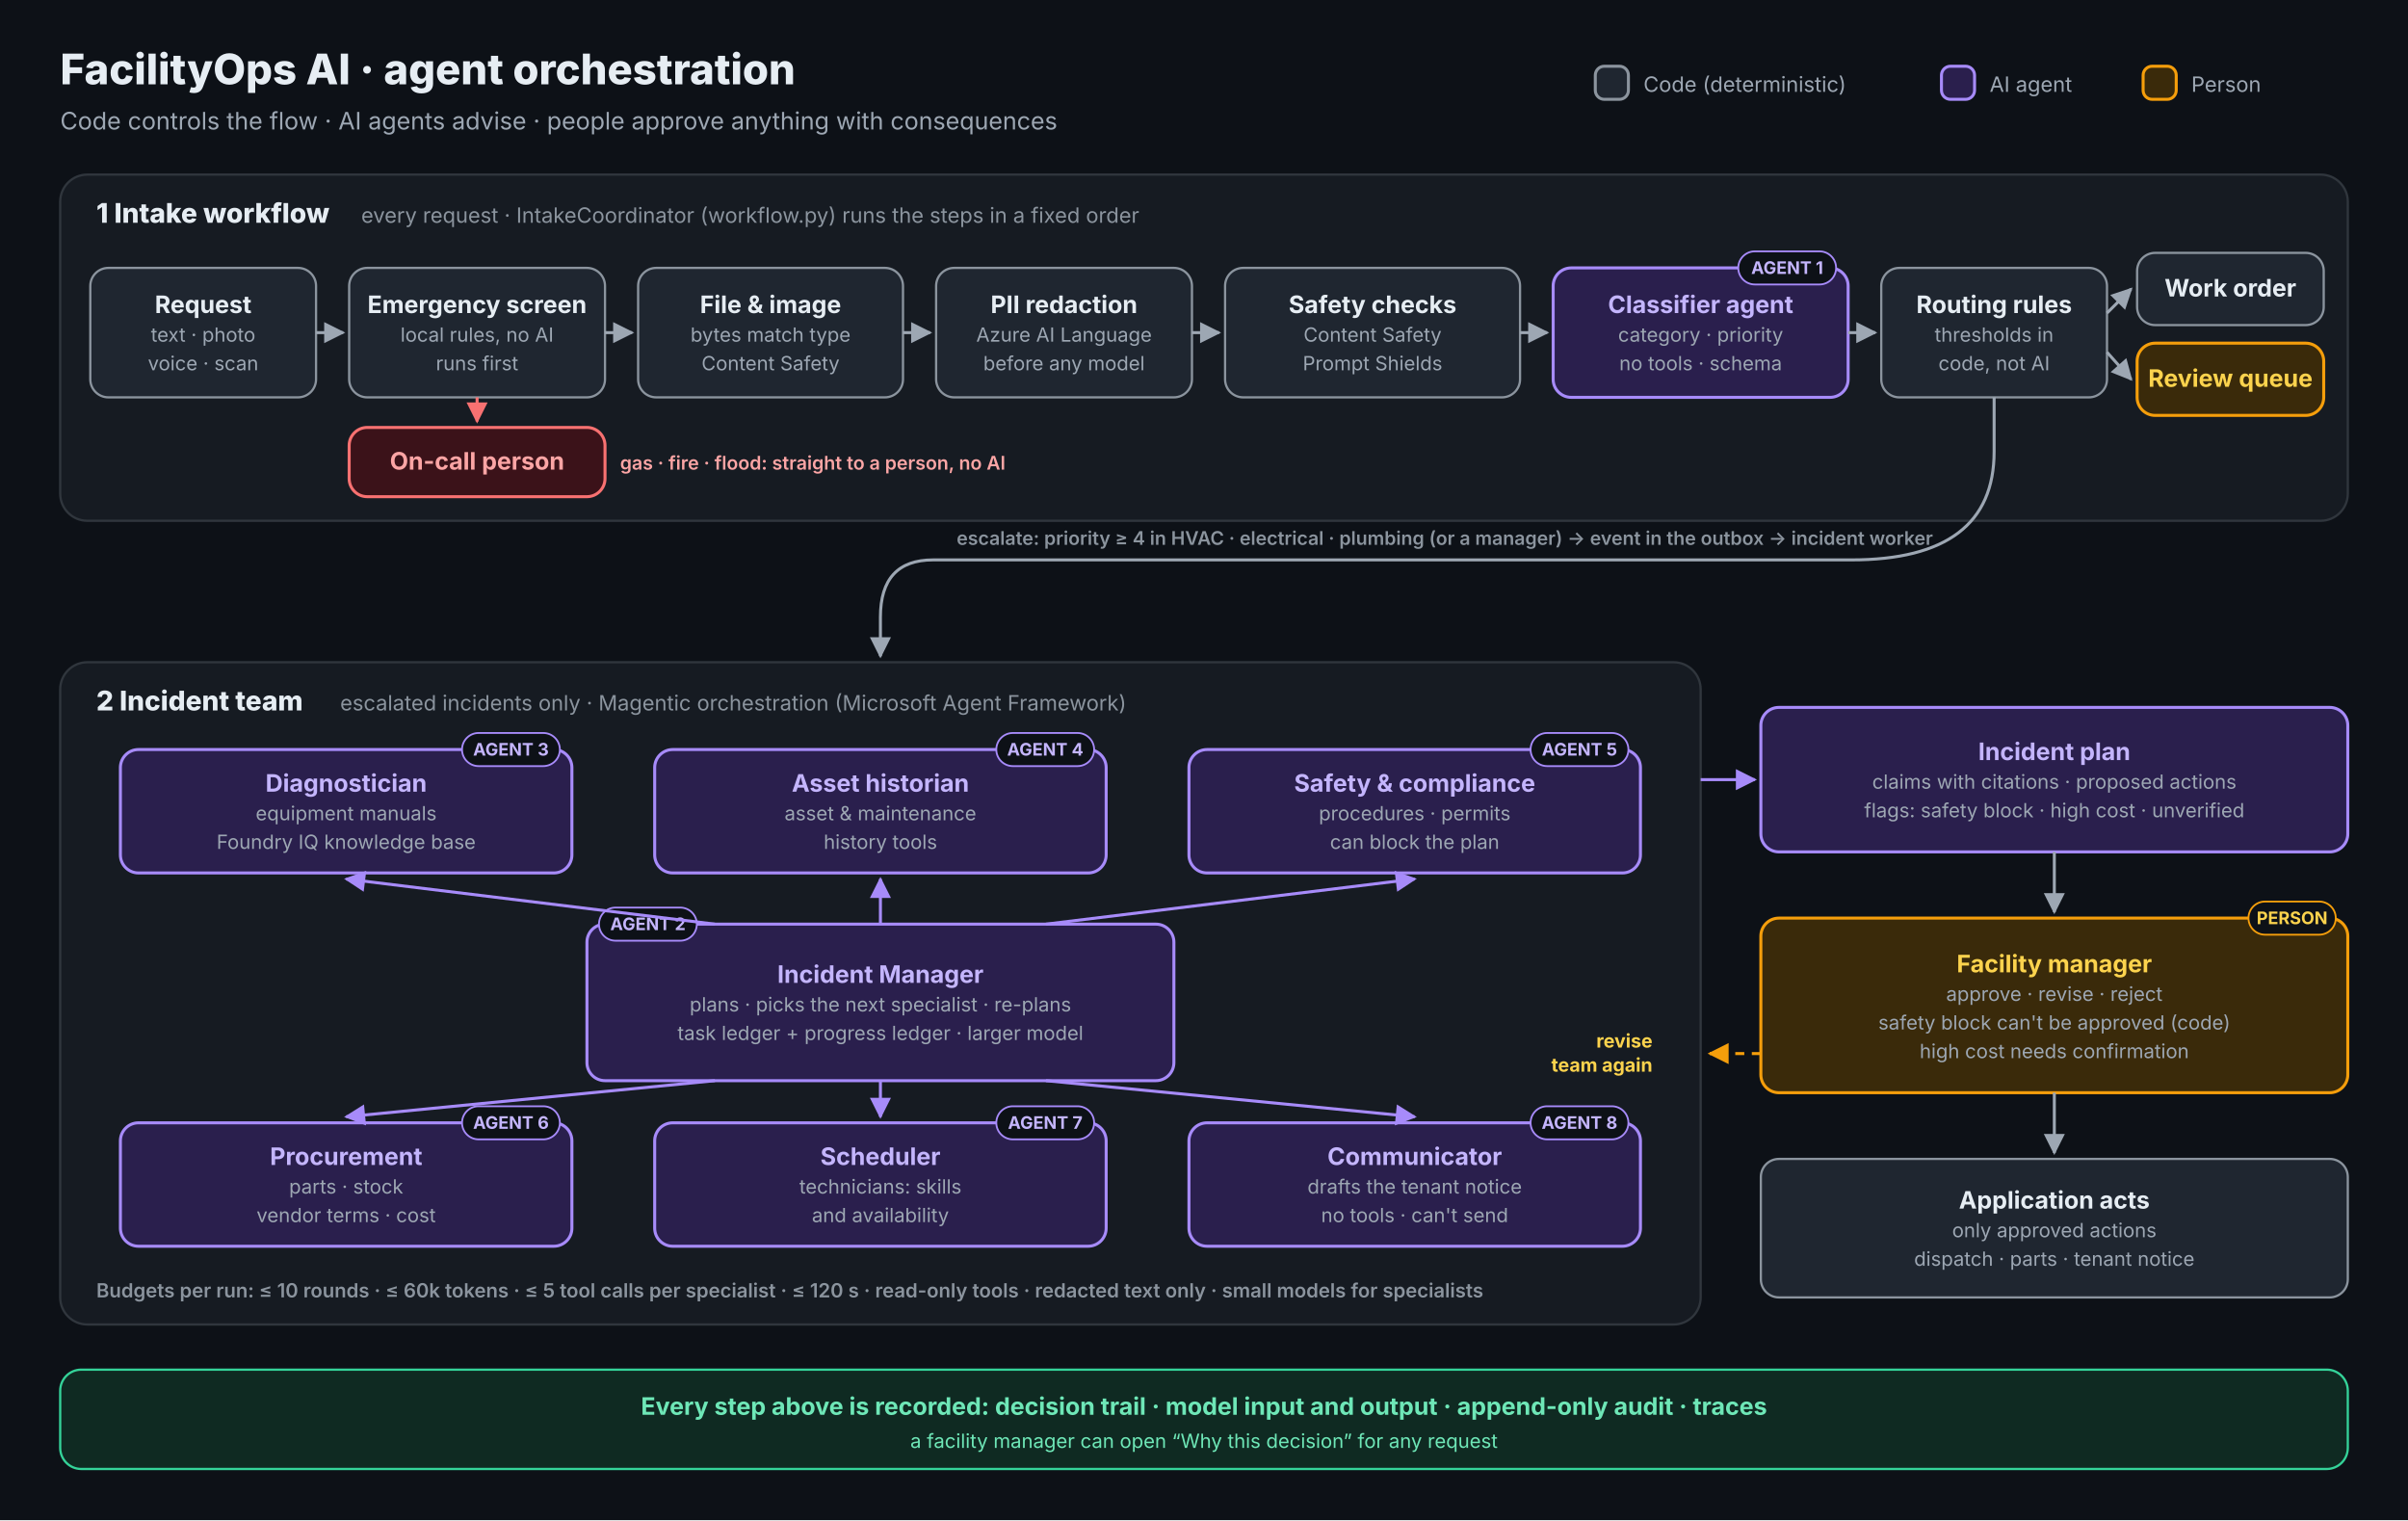
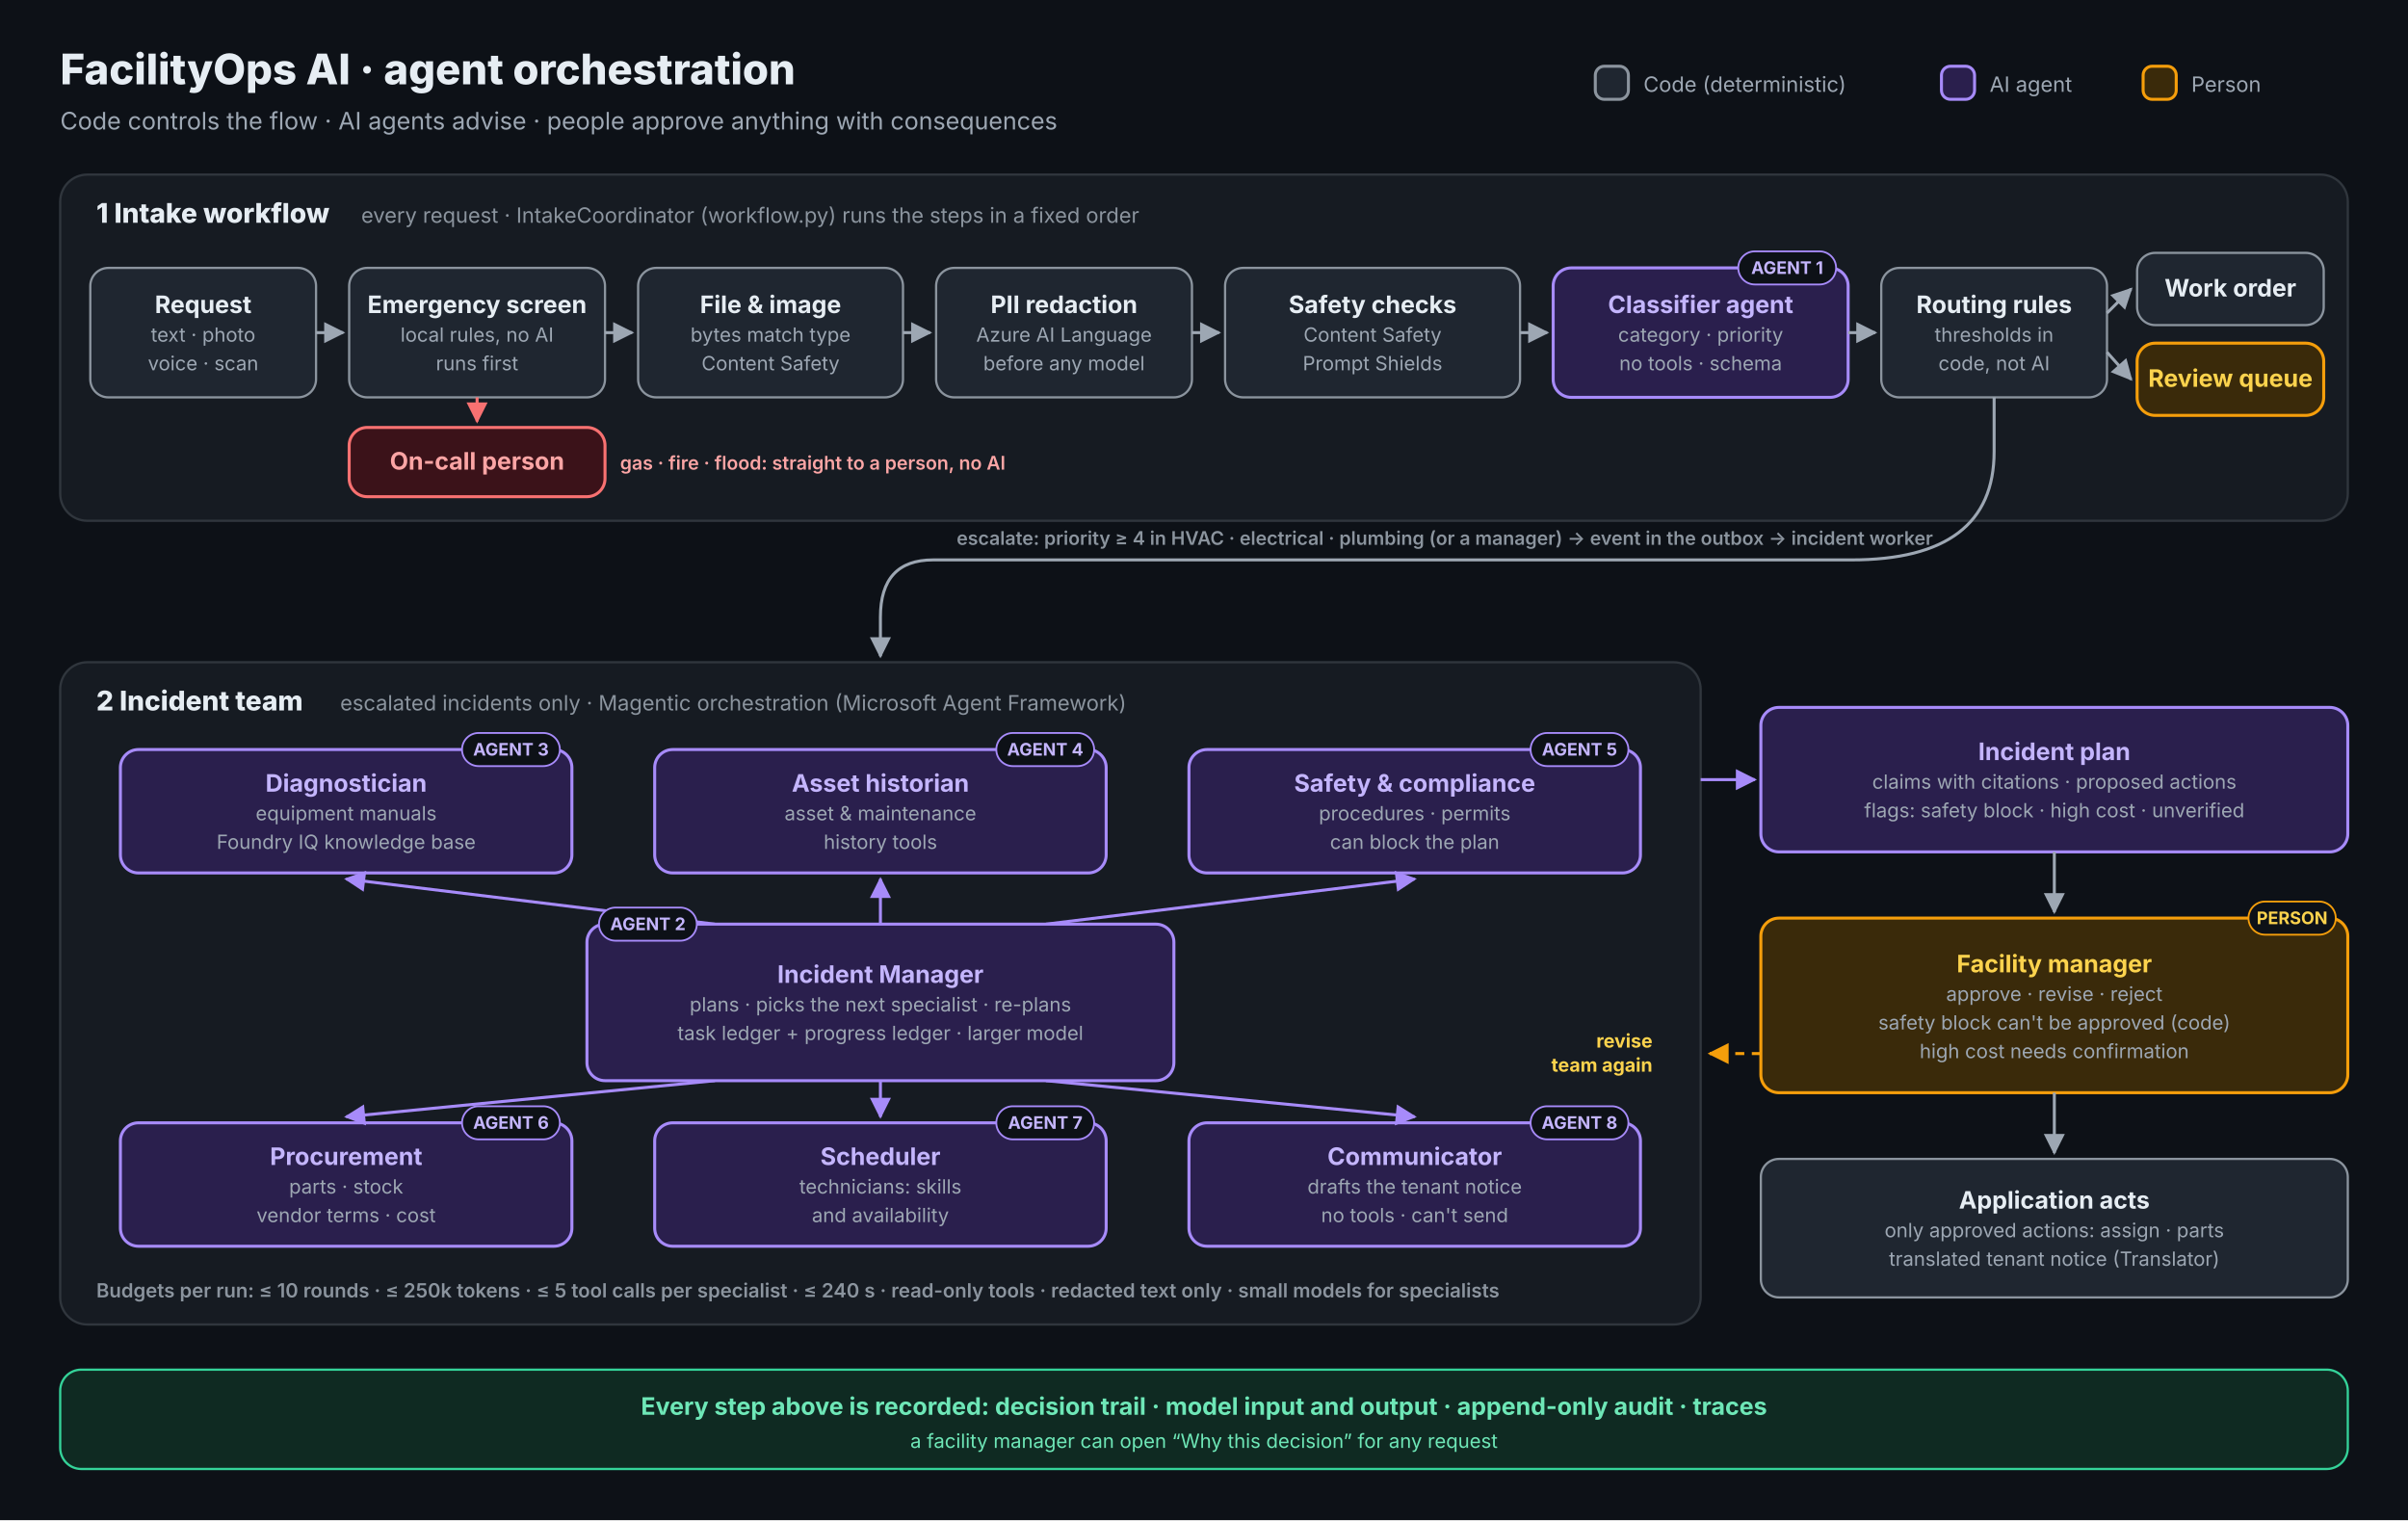
<svg xmlns="http://www.w3.org/2000/svg" width="1600" height="1010" viewBox="0 0 1600 1010">
  <rect width="1600" height="1010" fill="#0d1117" />
  <defs>
    <marker id="arrow-9da7b3" viewBox="0 0 10 10" refX="9" refY="5" markerWidth="7" markerHeight="7" orient="auto-start-reverse">
      <path d="M0,0 L10,5 L0,10 z" fill="#9da7b3" />
    </marker>
    <marker id="arrow-f87171" viewBox="0 0 10 10" refX="9" refY="5" markerWidth="7" markerHeight="7" orient="auto-start-reverse">
      <path d="M0,0 L10,5 L0,10 z" fill="#f87171" />
    </marker>
    <marker id="arrow-f59e0b" viewBox="0 0 10 10" refX="9" refY="5" markerWidth="7" markerHeight="7" orient="auto-start-reverse">
      <path d="M0,0 L10,5 L0,10 z" fill="#f59e0b" />
    </marker>
    <marker id="arrow-a78bfa" viewBox="0 0 10 10" refX="9" refY="5" markerWidth="7" markerHeight="7" orient="auto-start-reverse">
      <path d="M0,0 L10,5 L0,10 z" fill="#a78bfa" />
+     </marker>
+     <marker id="arrow-60a5fa" viewBox="0 0 10 10" refX="9" refY="5" markerWidth="7" markerHeight="7" orient="auto-start-reverse">
+       <path d="M0,0 L10,5 L0,10 z" fill="#60a5fa" />
    </marker>
  </defs>
  <text x="40" y="56" font-size="28" font-weight="800" fill="#e6edf3" text-anchor="start" font-family="Inter, -apple-system, 'Segoe UI', Helvetica, Arial, sans-serif">FacilityOps AI · agent orchestration</text>
  <text x="40" y="86" font-size="16" font-weight="400" fill="#9da7b3" text-anchor="start" font-family="Inter, -apple-system, 'Segoe UI', Helvetica, Arial, sans-serif">Code controls the flow · AI agents advise · people approve anything with consequences</text>
  <rect x="1060" y="44" width="22" height="22" rx="6" fill="#1f2630" stroke="#8b949e" stroke-width="2" />
  <text x="1092" y="61" font-size="14" font-weight="400" fill="#9da7b3" text-anchor="start" font-family="Inter, -apple-system, 'Segoe UI', Helvetica, Arial, sans-serif">Code (deterministic)</text>
  <rect x="1290" y="44" width="22" height="22" rx="6" fill="#2a1f4d" stroke="#a78bfa" stroke-width="2" />
  <text x="1322" y="61" font-size="14" font-weight="400" fill="#9da7b3" text-anchor="start" font-family="Inter, -apple-system, 'Segoe UI', Helvetica, Arial, sans-serif">AI agent</text>
  <rect x="1424" y="44" width="22" height="22" rx="6" fill="#3a2a0a" stroke="#f59e0b" stroke-width="2" />
  <text x="1456" y="61" font-size="14" font-weight="400" fill="#9da7b3" text-anchor="start" font-family="Inter, -apple-system, 'Segoe UI', Helvetica, Arial, sans-serif">Person</text>
  <rect x="40" y="116" width="1520" height="230" rx="18" fill="#161b22" stroke="#30363d" stroke-width="1.5" />
  <text x="64" y="148" font-size="18" font-weight="800" fill="#e6edf3" text-anchor="start" font-family="Inter, -apple-system, 'Segoe UI', Helvetica, Arial, sans-serif">1  Intake workflow</text>
  <text x="240" y="148" font-size="14" font-weight="400" fill="#8b949e" text-anchor="start" font-family="Inter, -apple-system, 'Segoe UI', Helvetica, Arial, sans-serif">every request · IntakeCoordinator (workflow.py) runs the steps in a fixed order</text>
-   <rect x="60" y="178" width="150" height="86" rx="12" fill="#1f2630" stroke="#8b949e" stroke-width="1.5" />
-   <text x="135" y="208" font-size="16" font-weight="700" fill="#e6edf3" text-anchor="middle" font-family="Inter, -apple-system, 'Segoe UI', Helvetica, Arial, sans-serif">Request</text>
-   <text x="135" y="227" font-size="13" font-weight="400" fill="#9da7b3" text-anchor="middle" font-family="Inter, -apple-system, 'Segoe UI', Helvetica, Arial, sans-serif">text · photo</text>
-   <text x="135" y="246" font-size="13" font-weight="400" fill="#9da7b3" text-anchor="middle" font-family="Inter, -apple-system, 'Segoe UI', Helvetica, Arial, sans-serif">voice · scan</text>
-   <rect x="232" y="178" width="170" height="86" rx="12" fill="#1f2630" stroke="#8b949e" stroke-width="1.5" />
-   <text x="317" y="208" font-size="16" font-weight="700" fill="#e6edf3" text-anchor="middle" font-family="Inter, -apple-system, 'Segoe UI', Helvetica, Arial, sans-serif">Emergency screen</text>
-   <text x="317" y="227" font-size="13" font-weight="400" fill="#9da7b3" text-anchor="middle" font-family="Inter, -apple-system, 'Segoe UI', Helvetica, Arial, sans-serif">local rules, no AI</text>
-   <text x="317" y="246" font-size="13" font-weight="400" fill="#9da7b3" text-anchor="middle" font-family="Inter, -apple-system, 'Segoe UI', Helvetica, Arial, sans-serif">runs first</text>
-   <rect x="424" y="178" width="176" height="86" rx="12" fill="#1f2630" stroke="#8b949e" stroke-width="1.5" />
-   <text x="512" y="208" font-size="16" font-weight="700" fill="#e6edf3" text-anchor="middle" font-family="Inter, -apple-system, 'Segoe UI', Helvetica, Arial, sans-serif">File &amp; image</text>
-   <text x="512" y="227" font-size="13" font-weight="400" fill="#9da7b3" text-anchor="middle" font-family="Inter, -apple-system, 'Segoe UI', Helvetica, Arial, sans-serif">bytes match type</text>
-   <text x="512" y="246" font-size="13" font-weight="400" fill="#9da7b3" text-anchor="middle" font-family="Inter, -apple-system, 'Segoe UI', Helvetica, Arial, sans-serif">Content Safety</text>
-   <rect x="622" y="178" width="170" height="86" rx="12" fill="#1f2630" stroke="#8b949e" stroke-width="1.5" />
-   <text x="707" y="208" font-size="16" font-weight="700" fill="#e6edf3" text-anchor="middle" font-family="Inter, -apple-system, 'Segoe UI', Helvetica, Arial, sans-serif">PII redaction</text>
-   <text x="707" y="227" font-size="13" font-weight="400" fill="#9da7b3" text-anchor="middle" font-family="Inter, -apple-system, 'Segoe UI', Helvetica, Arial, sans-serif">Azure AI Language</text>
-   <text x="707" y="246" font-size="13" font-weight="400" fill="#9da7b3" text-anchor="middle" font-family="Inter, -apple-system, 'Segoe UI', Helvetica, Arial, sans-serif">before any model</text>
-   <rect x="814" y="178" width="196" height="86" rx="12" fill="#1f2630" stroke="#8b949e" stroke-width="1.5" />
-   <text x="912" y="208" font-size="16" font-weight="700" fill="#e6edf3" text-anchor="middle" font-family="Inter, -apple-system, 'Segoe UI', Helvetica, Arial, sans-serif">Safety checks</text>
-   <text x="912" y="227" font-size="13" font-weight="400" fill="#9da7b3" text-anchor="middle" font-family="Inter, -apple-system, 'Segoe UI', Helvetica, Arial, sans-serif">Content Safety</text>
-   <text x="912" y="246" font-size="13" font-weight="400" fill="#9da7b3" text-anchor="middle" font-family="Inter, -apple-system, 'Segoe UI', Helvetica, Arial, sans-serif">Prompt Shields</text>
-   <rect x="1032" y="178" width="196" height="86" rx="12" fill="#2a1f4d" stroke="#a78bfa" stroke-width="2" />
-   <text x="1130" y="208" font-size="16" font-weight="700" fill="#c4b5fd" text-anchor="middle" font-family="Inter, -apple-system, 'Segoe UI', Helvetica, Arial, sans-serif">Classifier agent</text>
-   <text x="1130" y="227" font-size="13" font-weight="400" fill="#9da7b3" text-anchor="middle" font-family="Inter, -apple-system, 'Segoe UI', Helvetica, Arial, sans-serif">category · priority</text>
-   <text x="1130" y="246" font-size="13" font-weight="400" fill="#9da7b3" text-anchor="middle" font-family="Inter, -apple-system, 'Segoe UI', Helvetica, Arial, sans-serif">no tools · schema</text>
-   <rect x="1155" y="167" width="65" height="22" rx="11" fill="#0d1117" stroke="#a78bfa" stroke-width="1.2" />
-   <text x="1187.5" y="182" font-size="11.5" font-weight="700" fill="#c4b5fd" text-anchor="middle" font-family="Inter, -apple-system, 'Segoe UI', Helvetica, Arial, sans-serif">AGENT 1</text>
-   <rect x="1250" y="178" width="150" height="86" rx="12" fill="#1f2630" stroke="#8b949e" stroke-width="1.5" />
-   <text x="1325" y="208" font-size="16" font-weight="700" fill="#e6edf3" text-anchor="middle" font-family="Inter, -apple-system, 'Segoe UI', Helvetica, Arial, sans-serif">Routing rules</text>
-   <text x="1325" y="227" font-size="13" font-weight="400" fill="#9da7b3" text-anchor="middle" font-family="Inter, -apple-system, 'Segoe UI', Helvetica, Arial, sans-serif">thresholds in</text>
-   <text x="1325" y="246" font-size="13" font-weight="400" fill="#9da7b3" text-anchor="middle" font-family="Inter, -apple-system, 'Segoe UI', Helvetica, Arial, sans-serif">code, not AI</text>
-   <path d="M210 221 L228 221" fill="none" stroke="#9da7b3" stroke-width="2" marker-end="url(#arrow-9da7b3)" />
-   <path d="M402 221 L420 221" fill="none" stroke="#9da7b3" stroke-width="2" marker-end="url(#arrow-9da7b3)" />
-   <path d="M600 221 L618 221" fill="none" stroke="#9da7b3" stroke-width="2" marker-end="url(#arrow-9da7b3)" />
-   <path d="M792 221 L810 221" fill="none" stroke="#9da7b3" stroke-width="2" marker-end="url(#arrow-9da7b3)" />
-   <path d="M1010 221 L1028 221" fill="none" stroke="#9da7b3" stroke-width="2" marker-end="url(#arrow-9da7b3)" />
-   <path d="M1228 221 L1246 221" fill="none" stroke="#9da7b3" stroke-width="2" marker-end="url(#arrow-9da7b3)" />
-   <rect x="1420" y="168" width="124" height="48" rx="12" fill="#1f2630" stroke="#8b949e" stroke-width="1.5" />
-   <text x="1482" y="197" font-size="16" font-weight="700" fill="#e6edf3" text-anchor="middle" font-family="Inter, -apple-system, 'Segoe UI', Helvetica, Arial, sans-serif">Work order</text>
-   <rect x="1420" y="228" width="124" height="48" rx="12" fill="#3a2a0a" stroke="#f59e0b" stroke-width="2" />
-   <text x="1482" y="257" font-size="16" font-weight="700" fill="#fcd34d" text-anchor="middle" font-family="Inter, -apple-system, 'Segoe UI', Helvetica, Arial, sans-serif">Review queue</text>
-   <path d="M1400 208 L1416 192" fill="none" stroke="#9da7b3" stroke-width="2" marker-end="url(#arrow-9da7b3)" />
-   <path d="M1400 234 L1416 252" fill="none" stroke="#9da7b3" stroke-width="2" marker-end="url(#arrow-9da7b3)" />
-   <rect x="232" y="284" width="170" height="46" rx="12" fill="#3b1219" stroke="#f87171" stroke-width="2" />
-   <text x="317" y="312" font-size="16" font-weight="700" fill="#fca5a5" text-anchor="middle" font-family="Inter, -apple-system, 'Segoe UI', Helvetica, Arial, sans-serif">On-call person</text>
-   <path d="M317 264 L317 280" fill="none" stroke="#f87171" stroke-width="2" marker-end="url(#arrow-f87171)" />
-   <text x="412" y="312" font-size="12.5" font-weight="600" fill="#fca5a5" text-anchor="start" font-family="Inter, -apple-system, 'Segoe UI', Helvetica, Arial, sans-serif">gas · fire · flood: straight to a person, no AI</text>
-   <path d="M1325 264 L1325 300 Q1325 372 1230 372 L620 372 Q585 372 585 410 L585 436" fill="none" stroke="#9da7b3" stroke-width="2" marker-end="url(#arrow-9da7b3)" />
-   <text x="960" y="362" font-size="12.5" font-weight="600" fill="#8b949e" text-anchor="middle" font-family="Inter, -apple-system, 'Segoe UI', Helvetica, Arial, sans-serif">escalate: priority ≥ 4 in HVAC · electrical · plumbing (or a manager)  →  event in the outbox  →  incident worker</text>
+   <g opacity="1">
+     <rect x="60" y="178" width="150" height="86" rx="12" fill="#1f2630" stroke="#8b949e" stroke-width="1.5" />
+     <text x="135" y="208" font-size="16" font-weight="700" fill="#e6edf3" text-anchor="middle" font-family="Inter, -apple-system, 'Segoe UI', Helvetica, Arial, sans-serif">Request</text>
+     <text x="135" y="227" font-size="13" font-weight="400" fill="#9da7b3" text-anchor="middle" font-family="Inter, -apple-system, 'Segoe UI', Helvetica, Arial, sans-serif">text · photo</text>
+     <text x="135" y="246" font-size="13" font-weight="400" fill="#9da7b3" text-anchor="middle" font-family="Inter, -apple-system, 'Segoe UI', Helvetica, Arial, sans-serif">voice · scan</text>
+   </g>
+   <g opacity="1">
+     <rect x="232" y="178" width="170" height="86" rx="12" fill="#1f2630" stroke="#8b949e" stroke-width="1.5" />
+     <text x="317" y="208" font-size="16" font-weight="700" fill="#e6edf3" text-anchor="middle" font-family="Inter, -apple-system, 'Segoe UI', Helvetica, Arial, sans-serif">Emergency screen</text>
+     <text x="317" y="227" font-size="13" font-weight="400" fill="#9da7b3" text-anchor="middle" font-family="Inter, -apple-system, 'Segoe UI', Helvetica, Arial, sans-serif">local rules, no AI</text>
+     <text x="317" y="246" font-size="13" font-weight="400" fill="#9da7b3" text-anchor="middle" font-family="Inter, -apple-system, 'Segoe UI', Helvetica, Arial, sans-serif">runs first</text>
+   </g>
+   <g opacity="1">
+     <rect x="424" y="178" width="176" height="86" rx="12" fill="#1f2630" stroke="#8b949e" stroke-width="1.5" />
+     <text x="512" y="208" font-size="16" font-weight="700" fill="#e6edf3" text-anchor="middle" font-family="Inter, -apple-system, 'Segoe UI', Helvetica, Arial, sans-serif">File &amp; image</text>
+     <text x="512" y="227" font-size="13" font-weight="400" fill="#9da7b3" text-anchor="middle" font-family="Inter, -apple-system, 'Segoe UI', Helvetica, Arial, sans-serif">bytes match type</text>
+     <text x="512" y="246" font-size="13" font-weight="400" fill="#9da7b3" text-anchor="middle" font-family="Inter, -apple-system, 'Segoe UI', Helvetica, Arial, sans-serif">Content Safety</text>
+   </g>
+   <g opacity="1">
+     <rect x="622" y="178" width="170" height="86" rx="12" fill="#1f2630" stroke="#8b949e" stroke-width="1.5" />
+     <text x="707" y="208" font-size="16" font-weight="700" fill="#e6edf3" text-anchor="middle" font-family="Inter, -apple-system, 'Segoe UI', Helvetica, Arial, sans-serif">PII redaction</text>
+     <text x="707" y="227" font-size="13" font-weight="400" fill="#9da7b3" text-anchor="middle" font-family="Inter, -apple-system, 'Segoe UI', Helvetica, Arial, sans-serif">Azure AI Language</text>
+     <text x="707" y="246" font-size="13" font-weight="400" fill="#9da7b3" text-anchor="middle" font-family="Inter, -apple-system, 'Segoe UI', Helvetica, Arial, sans-serif">before any model</text>
+   </g>
+   <g opacity="1">
+     <rect x="814" y="178" width="196" height="86" rx="12" fill="#1f2630" stroke="#8b949e" stroke-width="1.5" />
+     <text x="912" y="208" font-size="16" font-weight="700" fill="#e6edf3" text-anchor="middle" font-family="Inter, -apple-system, 'Segoe UI', Helvetica, Arial, sans-serif">Safety checks</text>
+     <text x="912" y="227" font-size="13" font-weight="400" fill="#9da7b3" text-anchor="middle" font-family="Inter, -apple-system, 'Segoe UI', Helvetica, Arial, sans-serif">Content Safety</text>
+     <text x="912" y="246" font-size="13" font-weight="400" fill="#9da7b3" text-anchor="middle" font-family="Inter, -apple-system, 'Segoe UI', Helvetica, Arial, sans-serif">Prompt Shields</text>
+   </g>
+   <g opacity="1">
+     <rect x="1032" y="178" width="196" height="86" rx="12" fill="#2a1f4d" stroke="#a78bfa" stroke-width="2" />
+     <text x="1130" y="208" font-size="16" font-weight="700" fill="#c4b5fd" text-anchor="middle" font-family="Inter, -apple-system, 'Segoe UI', Helvetica, Arial, sans-serif">Classifier agent</text>
+     <text x="1130" y="227" font-size="13" font-weight="400" fill="#9da7b3" text-anchor="middle" font-family="Inter, -apple-system, 'Segoe UI', Helvetica, Arial, sans-serif">category · priority</text>
+     <text x="1130" y="246" font-size="13" font-weight="400" fill="#9da7b3" text-anchor="middle" font-family="Inter, -apple-system, 'Segoe UI', Helvetica, Arial, sans-serif">no tools · schema</text>
+     <rect x="1155" y="167" width="65" height="22" rx="11" fill="#0d1117" stroke="#a78bfa" stroke-width="1.2" />
+     <text x="1187.5" y="182" font-size="11.5" font-weight="700" fill="#c4b5fd" text-anchor="middle" font-family="Inter, -apple-system, 'Segoe UI', Helvetica, Arial, sans-serif">AGENT 1</text>
+   </g>
+   <g opacity="1">
+     <rect x="1250" y="178" width="150" height="86" rx="12" fill="#1f2630" stroke="#8b949e" stroke-width="1.5" />
+     <text x="1325" y="208" font-size="16" font-weight="700" fill="#e6edf3" text-anchor="middle" font-family="Inter, -apple-system, 'Segoe UI', Helvetica, Arial, sans-serif">Routing rules</text>
+     <text x="1325" y="227" font-size="13" font-weight="400" fill="#9da7b3" text-anchor="middle" font-family="Inter, -apple-system, 'Segoe UI', Helvetica, Arial, sans-serif">thresholds in</text>
+     <text x="1325" y="246" font-size="13" font-weight="400" fill="#9da7b3" text-anchor="middle" font-family="Inter, -apple-system, 'Segoe UI', Helvetica, Arial, sans-serif">code, not AI</text>
+   </g>
+   <g opacity="1">
+     <path d="M210 221 L228 221" fill="none" stroke="#9da7b3" stroke-width="2" marker-end="url(#arrow-9da7b3)" />
+   </g>
+   <g opacity="1">
+     <path d="M402 221 L420 221" fill="none" stroke="#9da7b3" stroke-width="2" marker-end="url(#arrow-9da7b3)" />
+   </g>
+   <g opacity="1">
+     <path d="M600 221 L618 221" fill="none" stroke="#9da7b3" stroke-width="2" marker-end="url(#arrow-9da7b3)" />
+   </g>
+   <g opacity="1">
+     <path d="M792 221 L810 221" fill="none" stroke="#9da7b3" stroke-width="2" marker-end="url(#arrow-9da7b3)" />
+   </g>
+   <g opacity="1">
+     <path d="M1010 221 L1028 221" fill="none" stroke="#9da7b3" stroke-width="2" marker-end="url(#arrow-9da7b3)" />
+   </g>
+   <g opacity="1">
+     <path d="M1228 221 L1246 221" fill="none" stroke="#9da7b3" stroke-width="2" marker-end="url(#arrow-9da7b3)" />
+   </g>
+   <g opacity="1">
+     <rect x="1420" y="168" width="124" height="48" rx="12" fill="#1f2630" stroke="#8b949e" stroke-width="1.5" />
+     <text x="1482" y="197" font-size="16" font-weight="700" fill="#e6edf3" text-anchor="middle" font-family="Inter, -apple-system, 'Segoe UI', Helvetica, Arial, sans-serif">Work order</text>
+   </g>
+   <g opacity="1">
+     <rect x="1420" y="228" width="124" height="48" rx="12" fill="#3a2a0a" stroke="#f59e0b" stroke-width="2" />
+     <text x="1482" y="257" font-size="16" font-weight="700" fill="#fcd34d" text-anchor="middle" font-family="Inter, -apple-system, 'Segoe UI', Helvetica, Arial, sans-serif">Review queue</text>
+   </g>
+   <g opacity="1">
+     <path d="M1400 208 L1416 192" fill="none" stroke="#9da7b3" stroke-width="2" marker-end="url(#arrow-9da7b3)" />
+   </g>
+   <g opacity="1">
+     <path d="M1400 234 L1416 252" fill="none" stroke="#9da7b3" stroke-width="2" marker-end="url(#arrow-9da7b3)" />
+   </g>
+   <g opacity="1">
+     <rect x="232" y="284" width="170" height="46" rx="12" fill="#3b1219" stroke="#f87171" stroke-width="2" />
+     <text x="317" y="312" font-size="16" font-weight="700" fill="#fca5a5" text-anchor="middle" font-family="Inter, -apple-system, 'Segoe UI', Helvetica, Arial, sans-serif">On-call person</text>
+   </g>
+   <g opacity="1">
+     <path d="M317 264 L317 280" fill="none" stroke="#f87171" stroke-width="2" marker-end="url(#arrow-f87171)" />
+   </g>
+   <g opacity="1">
+     <text x="412" y="312" font-size="12.5" font-weight="600" fill="#fca5a5" text-anchor="start" font-family="Inter, -apple-system, 'Segoe UI', Helvetica, Arial, sans-serif">gas · fire · flood: straight to a person, no AI</text>
+   </g>
+   <g opacity="1">
+     <path d="M1325 264 L1325 300 Q1325 372 1230 372 L620 372 Q585 372 585 410 L585 436" fill="none" stroke="#9da7b3" stroke-width="2" marker-end="url(#arrow-9da7b3)" />
+     <text x="960" y="362" font-size="12.5" font-weight="600" fill="#8b949e" text-anchor="middle" font-family="Inter, -apple-system, 'Segoe UI', Helvetica, Arial, sans-serif">escalate: priority ≥ 4 in HVAC · electrical · plumbing (or a manager)  →  event in the outbox  →  incident worker</text>
+   </g>
  <rect x="40" y="440" width="1090" height="440" rx="18" fill="#161b22" stroke="#30363d" stroke-width="1.5" />
  <text x="64" y="472" font-size="18" font-weight="800" fill="#e6edf3" text-anchor="start" font-family="Inter, -apple-system, 'Segoe UI', Helvetica, Arial, sans-serif">2  Incident team</text>
  <text x="226" y="472" font-size="14" font-weight="400" fill="#8b949e" text-anchor="start" font-family="Inter, -apple-system, 'Segoe UI', Helvetica, Arial, sans-serif">escalated incidents only · Magentic orchestration (Microsoft Agent Framework)</text>
-   <rect x="80" y="498" width="300" height="82" rx="12" fill="#2a1f4d" stroke="#a78bfa" stroke-width="2" />
-   <text x="230" y="526" font-size="16" font-weight="700" fill="#c4b5fd" text-anchor="middle" font-family="Inter, -apple-system, 'Segoe UI', Helvetica, Arial, sans-serif">Diagnostician</text>
-   <text x="230" y="545" font-size="13" font-weight="400" fill="#9da7b3" text-anchor="middle" font-family="Inter, -apple-system, 'Segoe UI', Helvetica, Arial, sans-serif">equipment manuals</text>
-   <text x="230" y="564" font-size="13" font-weight="400" fill="#9da7b3" text-anchor="middle" font-family="Inter, -apple-system, 'Segoe UI', Helvetica, Arial, sans-serif">Foundry IQ knowledge base</text>
-   <rect x="307" y="487" width="65" height="22" rx="11" fill="#0d1117" stroke="#a78bfa" stroke-width="1.2" />
-   <text x="339.5" y="502" font-size="11.5" font-weight="700" fill="#c4b5fd" text-anchor="middle" font-family="Inter, -apple-system, 'Segoe UI', Helvetica, Arial, sans-serif">AGENT 3</text>
-   <rect x="435" y="498" width="300" height="82" rx="12" fill="#2a1f4d" stroke="#a78bfa" stroke-width="2" />
-   <text x="585" y="526" font-size="16" font-weight="700" fill="#c4b5fd" text-anchor="middle" font-family="Inter, -apple-system, 'Segoe UI', Helvetica, Arial, sans-serif">Asset historian</text>
-   <text x="585" y="545" font-size="13" font-weight="400" fill="#9da7b3" text-anchor="middle" font-family="Inter, -apple-system, 'Segoe UI', Helvetica, Arial, sans-serif">asset &amp; maintenance</text>
-   <text x="585" y="564" font-size="13" font-weight="400" fill="#9da7b3" text-anchor="middle" font-family="Inter, -apple-system, 'Segoe UI', Helvetica, Arial, sans-serif">history tools</text>
-   <rect x="662" y="487" width="65" height="22" rx="11" fill="#0d1117" stroke="#a78bfa" stroke-width="1.2" />
-   <text x="694.5" y="502" font-size="11.5" font-weight="700" fill="#c4b5fd" text-anchor="middle" font-family="Inter, -apple-system, 'Segoe UI', Helvetica, Arial, sans-serif">AGENT 4</text>
-   <rect x="790" y="498" width="300" height="82" rx="12" fill="#2a1f4d" stroke="#a78bfa" stroke-width="2" />
-   <text x="940" y="526" font-size="16" font-weight="700" fill="#c4b5fd" text-anchor="middle" font-family="Inter, -apple-system, 'Segoe UI', Helvetica, Arial, sans-serif">Safety &amp; compliance</text>
-   <text x="940" y="545" font-size="13" font-weight="400" fill="#9da7b3" text-anchor="middle" font-family="Inter, -apple-system, 'Segoe UI', Helvetica, Arial, sans-serif">procedures · permits</text>
-   <text x="940" y="564" font-size="13" font-weight="400" fill="#9da7b3" text-anchor="middle" font-family="Inter, -apple-system, 'Segoe UI', Helvetica, Arial, sans-serif">can block the plan</text>
-   <rect x="1017" y="487" width="65" height="22" rx="11" fill="#0d1117" stroke="#a78bfa" stroke-width="1.2" />
-   <text x="1049.5" y="502" font-size="11.5" font-weight="700" fill="#c4b5fd" text-anchor="middle" font-family="Inter, -apple-system, 'Segoe UI', Helvetica, Arial, sans-serif">AGENT 5</text>
-   <rect x="80" y="746" width="300" height="82" rx="12" fill="#2a1f4d" stroke="#a78bfa" stroke-width="2" />
-   <text x="230" y="774" font-size="16" font-weight="700" fill="#c4b5fd" text-anchor="middle" font-family="Inter, -apple-system, 'Segoe UI', Helvetica, Arial, sans-serif">Procurement</text>
-   <text x="230" y="793" font-size="13" font-weight="400" fill="#9da7b3" text-anchor="middle" font-family="Inter, -apple-system, 'Segoe UI', Helvetica, Arial, sans-serif">parts · stock</text>
-   <text x="230" y="812" font-size="13" font-weight="400" fill="#9da7b3" text-anchor="middle" font-family="Inter, -apple-system, 'Segoe UI', Helvetica, Arial, sans-serif">vendor terms · cost</text>
-   <rect x="307" y="735" width="65" height="22" rx="11" fill="#0d1117" stroke="#a78bfa" stroke-width="1.2" />
-   <text x="339.5" y="750" font-size="11.5" font-weight="700" fill="#c4b5fd" text-anchor="middle" font-family="Inter, -apple-system, 'Segoe UI', Helvetica, Arial, sans-serif">AGENT 6</text>
-   <rect x="435" y="746" width="300" height="82" rx="12" fill="#2a1f4d" stroke="#a78bfa" stroke-width="2" />
-   <text x="585" y="774" font-size="16" font-weight="700" fill="#c4b5fd" text-anchor="middle" font-family="Inter, -apple-system, 'Segoe UI', Helvetica, Arial, sans-serif">Scheduler</text>
-   <text x="585" y="793" font-size="13" font-weight="400" fill="#9da7b3" text-anchor="middle" font-family="Inter, -apple-system, 'Segoe UI', Helvetica, Arial, sans-serif">technicians: skills</text>
-   <text x="585" y="812" font-size="13" font-weight="400" fill="#9da7b3" text-anchor="middle" font-family="Inter, -apple-system, 'Segoe UI', Helvetica, Arial, sans-serif">and availability</text>
-   <rect x="662" y="735" width="65" height="22" rx="11" fill="#0d1117" stroke="#a78bfa" stroke-width="1.2" />
-   <text x="694.5" y="750" font-size="11.5" font-weight="700" fill="#c4b5fd" text-anchor="middle" font-family="Inter, -apple-system, 'Segoe UI', Helvetica, Arial, sans-serif">AGENT 7</text>
-   <rect x="790" y="746" width="300" height="82" rx="12" fill="#2a1f4d" stroke="#a78bfa" stroke-width="2" />
-   <text x="940" y="774" font-size="16" font-weight="700" fill="#c4b5fd" text-anchor="middle" font-family="Inter, -apple-system, 'Segoe UI', Helvetica, Arial, sans-serif">Communicator</text>
-   <text x="940" y="793" font-size="13" font-weight="400" fill="#9da7b3" text-anchor="middle" font-family="Inter, -apple-system, 'Segoe UI', Helvetica, Arial, sans-serif">drafts the tenant notice</text>
-   <text x="940" y="812" font-size="13" font-weight="400" fill="#9da7b3" text-anchor="middle" font-family="Inter, -apple-system, 'Segoe UI', Helvetica, Arial, sans-serif">no tools · can't send</text>
-   <rect x="1017" y="735" width="65" height="22" rx="11" fill="#0d1117" stroke="#a78bfa" stroke-width="1.2" />
-   <text x="1049.5" y="750" font-size="11.5" font-weight="700" fill="#c4b5fd" text-anchor="middle" font-family="Inter, -apple-system, 'Segoe UI', Helvetica, Arial, sans-serif">AGENT 8</text>
-   <rect x="390" y="614" width="390" height="104" rx="12" fill="#2a1f4d" stroke="#a78bfa" stroke-width="2" />
-   <text x="585" y="653" font-size="16" font-weight="700" fill="#c4b5fd" text-anchor="middle" font-family="Inter, -apple-system, 'Segoe UI', Helvetica, Arial, sans-serif">Incident Manager</text>
-   <text x="585" y="672" font-size="13" font-weight="400" fill="#9da7b3" text-anchor="middle" font-family="Inter, -apple-system, 'Segoe UI', Helvetica, Arial, sans-serif">plans · picks the next specialist · re-plans</text>
-   <text x="585" y="691" font-size="13" font-weight="400" fill="#9da7b3" text-anchor="middle" font-family="Inter, -apple-system, 'Segoe UI', Helvetica, Arial, sans-serif">task ledger + progress ledger · larger model</text>
-   <rect x="398" y="603" width="65" height="22" rx="11" fill="#0d1117" stroke="#a78bfa" stroke-width="1.2" />
-   <text x="430.5" y="618" font-size="11.5" font-weight="700" fill="#c4b5fd" text-anchor="middle" font-family="Inter, -apple-system, 'Segoe UI', Helvetica, Arial, sans-serif">AGENT 2</text>
-   <path d="M475 614 L230 584" fill="none" stroke="#a78bfa" stroke-width="2" marker-end="url(#arrow-a78bfa)" />
-   <path d="M475 718 L230 742" fill="none" stroke="#a78bfa" stroke-width="2" marker-end="url(#arrow-a78bfa)" />
-   <path d="M585 614 L585 584" fill="none" stroke="#a78bfa" stroke-width="2" marker-end="url(#arrow-a78bfa)" />
-   <path d="M585 718 L585 742" fill="none" stroke="#a78bfa" stroke-width="2" marker-end="url(#arrow-a78bfa)" />
-   <path d="M695 614 L940 584" fill="none" stroke="#a78bfa" stroke-width="2" marker-end="url(#arrow-a78bfa)" />
-   <path d="M695 718 L940 742" fill="none" stroke="#a78bfa" stroke-width="2" marker-end="url(#arrow-a78bfa)" />
-   <text x="64" y="862" font-size="13" font-weight="600" fill="#8b949e" text-anchor="start" font-family="Inter, -apple-system, 'Segoe UI', Helvetica, Arial, sans-serif">Budgets per run: ≤ 10 rounds · ≤ 60k tokens · ≤ 5 tool calls per specialist · ≤ 120 s   ·   read-only tools · redacted text only · small models for specialists</text>
-   <rect x="1170" y="470" width="390" height="96" rx="12" fill="#2a1f4d" stroke="#a78bfa" stroke-width="2" />
-   <text x="1365" y="505" font-size="16" font-weight="700" fill="#c4b5fd" text-anchor="middle" font-family="Inter, -apple-system, 'Segoe UI', Helvetica, Arial, sans-serif">Incident plan</text>
-   <text x="1365" y="524" font-size="13" font-weight="400" fill="#9da7b3" text-anchor="middle" font-family="Inter, -apple-system, 'Segoe UI', Helvetica, Arial, sans-serif">claims with citations · proposed actions</text>
-   <text x="1365" y="543" font-size="13" font-weight="400" fill="#9da7b3" text-anchor="middle" font-family="Inter, -apple-system, 'Segoe UI', Helvetica, Arial, sans-serif">flags: safety block · high cost · unverified</text>
-   <path d="M1130 518 L1166 518" fill="none" stroke="#a78bfa" stroke-width="2" marker-end="url(#arrow-a78bfa)" />
-   <rect x="1170" y="610" width="390" height="116" rx="12" fill="#3a2a0a" stroke="#f59e0b" stroke-width="2" />
-   <text x="1365" y="646" font-size="16" font-weight="700" fill="#fcd34d" text-anchor="middle" font-family="Inter, -apple-system, 'Segoe UI', Helvetica, Arial, sans-serif">Facility manager</text>
-   <text x="1365" y="665" font-size="13" font-weight="400" fill="#9da7b3" text-anchor="middle" font-family="Inter, -apple-system, 'Segoe UI', Helvetica, Arial, sans-serif">approve · revise · reject</text>
-   <text x="1365" y="684" font-size="13" font-weight="400" fill="#9da7b3" text-anchor="middle" font-family="Inter, -apple-system, 'Segoe UI', Helvetica, Arial, sans-serif">safety block can't be approved (code)</text>
-   <text x="1365" y="703" font-size="13" font-weight="400" fill="#9da7b3" text-anchor="middle" font-family="Inter, -apple-system, 'Segoe UI', Helvetica, Arial, sans-serif">high cost needs confirmation</text>
-   <rect x="1494" y="599" width="58" height="22" rx="11" fill="#0d1117" stroke="#f59e0b" stroke-width="1.2" />
-   <text x="1523" y="614" font-size="11.5" font-weight="700" fill="#fcd34d" text-anchor="middle" font-family="Inter, -apple-system, 'Segoe UI', Helvetica, Arial, sans-serif">PERSON</text>
-   <path d="M1365 566 L1365 606" fill="none" stroke="#9da7b3" stroke-width="2" marker-end="url(#arrow-9da7b3)" />
-   <rect x="1170" y="770" width="390" height="92" rx="12" fill="#1f2630" stroke="#8b949e" stroke-width="1.5" />
-   <text x="1365" y="803" font-size="16" font-weight="700" fill="#e6edf3" text-anchor="middle" font-family="Inter, -apple-system, 'Segoe UI', Helvetica, Arial, sans-serif">Application acts</text>
-   <text x="1365" y="822" font-size="13" font-weight="400" fill="#9da7b3" text-anchor="middle" font-family="Inter, -apple-system, 'Segoe UI', Helvetica, Arial, sans-serif">only approved actions</text>
-   <text x="1365" y="841" font-size="13" font-weight="400" fill="#9da7b3" text-anchor="middle" font-family="Inter, -apple-system, 'Segoe UI', Helvetica, Arial, sans-serif">dispatch · parts · tenant notice</text>
-   <path d="M1365 726 L1365 766" fill="none" stroke="#9da7b3" stroke-width="2" marker-end="url(#arrow-9da7b3)" />
-   <path d="M1170 700 L1136 700" fill="none" stroke="#f59e0b" stroke-width="2" stroke-dasharray="6 5" marker-end="url(#arrow-f59e0b)" />
-   <text x="1098" y="696" font-size="12.5" font-weight="700" fill="#fcd34d" text-anchor="end" font-family="Inter, -apple-system, 'Segoe UI', Helvetica, Arial, sans-serif">revise</text>
-   <text x="1098" y="712" font-size="12.5" font-weight="700" fill="#fcd34d" text-anchor="end" font-family="Inter, -apple-system, 'Segoe UI', Helvetica, Arial, sans-serif">team again</text>
-   <rect x="40" y="910" width="1520" height="66" rx="14" fill="#0f2a22" stroke="#34d399" stroke-width="1.5" />
-   <text x="800" y="940" font-size="16" font-weight="700" fill="#6ee7b7" text-anchor="middle" font-family="Inter, -apple-system, 'Segoe UI', Helvetica, Arial, sans-serif">Every step above is recorded: decision trail · model input and output · append-only audit · traces</text>
-   <text x="800" y="962" font-size="13" font-weight="400" fill="#6ee7b7" text-anchor="middle" font-family="Inter, -apple-system, 'Segoe UI', Helvetica, Arial, sans-serif">a facility manager can open “Why this decision” for any request</text>
+   <g opacity="1">
+     <rect x="80" y="498" width="300" height="82" rx="12" fill="#2a1f4d" stroke="#a78bfa" stroke-width="2" />
+     <text x="230" y="526" font-size="16" font-weight="700" fill="#c4b5fd" text-anchor="middle" font-family="Inter, -apple-system, 'Segoe UI', Helvetica, Arial, sans-serif">Diagnostician</text>
+     <text x="230" y="545" font-size="13" font-weight="400" fill="#9da7b3" text-anchor="middle" font-family="Inter, -apple-system, 'Segoe UI', Helvetica, Arial, sans-serif">equipment manuals</text>
+     <text x="230" y="564" font-size="13" font-weight="400" fill="#9da7b3" text-anchor="middle" font-family="Inter, -apple-system, 'Segoe UI', Helvetica, Arial, sans-serif">Foundry IQ knowledge base</text>
+     <rect x="307" y="487" width="65" height="22" rx="11" fill="#0d1117" stroke="#a78bfa" stroke-width="1.2" />
+     <text x="339.5" y="502" font-size="11.5" font-weight="700" fill="#c4b5fd" text-anchor="middle" font-family="Inter, -apple-system, 'Segoe UI', Helvetica, Arial, sans-serif">AGENT 3</text>
+   </g>
+   <g opacity="1">
+     <path d="M475 614 L230 584" fill="none" stroke="#a78bfa" stroke-width="2" marker-end="url(#arrow-a78bfa)" />
+   </g>
+   <g opacity="1">
+     <rect x="435" y="498" width="300" height="82" rx="12" fill="#2a1f4d" stroke="#a78bfa" stroke-width="2" />
+     <text x="585" y="526" font-size="16" font-weight="700" fill="#c4b5fd" text-anchor="middle" font-family="Inter, -apple-system, 'Segoe UI', Helvetica, Arial, sans-serif">Asset historian</text>
+     <text x="585" y="545" font-size="13" font-weight="400" fill="#9da7b3" text-anchor="middle" font-family="Inter, -apple-system, 'Segoe UI', Helvetica, Arial, sans-serif">asset &amp; maintenance</text>
+     <text x="585" y="564" font-size="13" font-weight="400" fill="#9da7b3" text-anchor="middle" font-family="Inter, -apple-system, 'Segoe UI', Helvetica, Arial, sans-serif">history tools</text>
+     <rect x="662" y="487" width="65" height="22" rx="11" fill="#0d1117" stroke="#a78bfa" stroke-width="1.2" />
+     <text x="694.5" y="502" font-size="11.5" font-weight="700" fill="#c4b5fd" text-anchor="middle" font-family="Inter, -apple-system, 'Segoe UI', Helvetica, Arial, sans-serif">AGENT 4</text>
+   </g>
+   <g opacity="1">
+     <path d="M585 614 L585 584" fill="none" stroke="#a78bfa" stroke-width="2" marker-end="url(#arrow-a78bfa)" />
+   </g>
+   <g opacity="1">
+     <rect x="790" y="498" width="300" height="82" rx="12" fill="#2a1f4d" stroke="#a78bfa" stroke-width="2" />
+     <text x="940" y="526" font-size="16" font-weight="700" fill="#c4b5fd" text-anchor="middle" font-family="Inter, -apple-system, 'Segoe UI', Helvetica, Arial, sans-serif">Safety &amp; compliance</text>
+     <text x="940" y="545" font-size="13" font-weight="400" fill="#9da7b3" text-anchor="middle" font-family="Inter, -apple-system, 'Segoe UI', Helvetica, Arial, sans-serif">procedures · permits</text>
+     <text x="940" y="564" font-size="13" font-weight="400" fill="#9da7b3" text-anchor="middle" font-family="Inter, -apple-system, 'Segoe UI', Helvetica, Arial, sans-serif">can block the plan</text>
+     <rect x="1017" y="487" width="65" height="22" rx="11" fill="#0d1117" stroke="#a78bfa" stroke-width="1.2" />
+     <text x="1049.5" y="502" font-size="11.5" font-weight="700" fill="#c4b5fd" text-anchor="middle" font-family="Inter, -apple-system, 'Segoe UI', Helvetica, Arial, sans-serif">AGENT 5</text>
+   </g>
+   <g opacity="1">
+     <path d="M695 614 L940 584" fill="none" stroke="#a78bfa" stroke-width="2" marker-end="url(#arrow-a78bfa)" />
+   </g>
+   <g opacity="1">
+     <rect x="80" y="746" width="300" height="82" rx="12" fill="#2a1f4d" stroke="#a78bfa" stroke-width="2" />
+     <text x="230" y="774" font-size="16" font-weight="700" fill="#c4b5fd" text-anchor="middle" font-family="Inter, -apple-system, 'Segoe UI', Helvetica, Arial, sans-serif">Procurement</text>
+     <text x="230" y="793" font-size="13" font-weight="400" fill="#9da7b3" text-anchor="middle" font-family="Inter, -apple-system, 'Segoe UI', Helvetica, Arial, sans-serif">parts · stock</text>
+     <text x="230" y="812" font-size="13" font-weight="400" fill="#9da7b3" text-anchor="middle" font-family="Inter, -apple-system, 'Segoe UI', Helvetica, Arial, sans-serif">vendor terms · cost</text>
+     <rect x="307" y="735" width="65" height="22" rx="11" fill="#0d1117" stroke="#a78bfa" stroke-width="1.2" />
+     <text x="339.5" y="750" font-size="11.5" font-weight="700" fill="#c4b5fd" text-anchor="middle" font-family="Inter, -apple-system, 'Segoe UI', Helvetica, Arial, sans-serif">AGENT 6</text>
+   </g>
+   <g opacity="1">
+     <path d="M475 718 L230 742" fill="none" stroke="#a78bfa" stroke-width="2" marker-end="url(#arrow-a78bfa)" />
+   </g>
+   <g opacity="1">
+     <rect x="435" y="746" width="300" height="82" rx="12" fill="#2a1f4d" stroke="#a78bfa" stroke-width="2" />
+     <text x="585" y="774" font-size="16" font-weight="700" fill="#c4b5fd" text-anchor="middle" font-family="Inter, -apple-system, 'Segoe UI', Helvetica, Arial, sans-serif">Scheduler</text>
+     <text x="585" y="793" font-size="13" font-weight="400" fill="#9da7b3" text-anchor="middle" font-family="Inter, -apple-system, 'Segoe UI', Helvetica, Arial, sans-serif">technicians: skills</text>
+     <text x="585" y="812" font-size="13" font-weight="400" fill="#9da7b3" text-anchor="middle" font-family="Inter, -apple-system, 'Segoe UI', Helvetica, Arial, sans-serif">and availability</text>
+     <rect x="662" y="735" width="65" height="22" rx="11" fill="#0d1117" stroke="#a78bfa" stroke-width="1.2" />
+     <text x="694.5" y="750" font-size="11.5" font-weight="700" fill="#c4b5fd" text-anchor="middle" font-family="Inter, -apple-system, 'Segoe UI', Helvetica, Arial, sans-serif">AGENT 7</text>
+   </g>
+   <g opacity="1">
+     <path d="M585 718 L585 742" fill="none" stroke="#a78bfa" stroke-width="2" marker-end="url(#arrow-a78bfa)" />
+   </g>
+   <g opacity="1">
+     <rect x="790" y="746" width="300" height="82" rx="12" fill="#2a1f4d" stroke="#a78bfa" stroke-width="2" />
+     <text x="940" y="774" font-size="16" font-weight="700" fill="#c4b5fd" text-anchor="middle" font-family="Inter, -apple-system, 'Segoe UI', Helvetica, Arial, sans-serif">Communicator</text>
+     <text x="940" y="793" font-size="13" font-weight="400" fill="#9da7b3" text-anchor="middle" font-family="Inter, -apple-system, 'Segoe UI', Helvetica, Arial, sans-serif">drafts the tenant notice</text>
+     <text x="940" y="812" font-size="13" font-weight="400" fill="#9da7b3" text-anchor="middle" font-family="Inter, -apple-system, 'Segoe UI', Helvetica, Arial, sans-serif">no tools · can't send</text>
+     <rect x="1017" y="735" width="65" height="22" rx="11" fill="#0d1117" stroke="#a78bfa" stroke-width="1.2" />
+     <text x="1049.5" y="750" font-size="11.5" font-weight="700" fill="#c4b5fd" text-anchor="middle" font-family="Inter, -apple-system, 'Segoe UI', Helvetica, Arial, sans-serif">AGENT 8</text>
+   </g>
+   <g opacity="1">
+     <path d="M695 718 L940 742" fill="none" stroke="#a78bfa" stroke-width="2" marker-end="url(#arrow-a78bfa)" />
+   </g>
+   <g opacity="1">
+     <rect x="390" y="614" width="390" height="104" rx="12" fill="#2a1f4d" stroke="#a78bfa" stroke-width="2" />
+     <text x="585" y="653" font-size="16" font-weight="700" fill="#c4b5fd" text-anchor="middle" font-family="Inter, -apple-system, 'Segoe UI', Helvetica, Arial, sans-serif">Incident Manager</text>
+     <text x="585" y="672" font-size="13" font-weight="400" fill="#9da7b3" text-anchor="middle" font-family="Inter, -apple-system, 'Segoe UI', Helvetica, Arial, sans-serif">plans · picks the next specialist · re-plans</text>
+     <text x="585" y="691" font-size="13" font-weight="400" fill="#9da7b3" text-anchor="middle" font-family="Inter, -apple-system, 'Segoe UI', Helvetica, Arial, sans-serif">task ledger + progress ledger · larger model</text>
+     <rect x="398" y="603" width="65" height="22" rx="11" fill="#0d1117" stroke="#a78bfa" stroke-width="1.2" />
+     <text x="430.5" y="618" font-size="11.5" font-weight="700" fill="#c4b5fd" text-anchor="middle" font-family="Inter, -apple-system, 'Segoe UI', Helvetica, Arial, sans-serif">AGENT 2</text>
+   </g>
+   <text x="64" y="862" font-size="13" font-weight="600" fill="#8b949e" text-anchor="start" font-family="Inter, -apple-system, 'Segoe UI', Helvetica, Arial, sans-serif">Budgets per run: ≤ 10 rounds · ≤ 250k tokens · ≤ 5 tool calls per specialist · ≤ 240 s   ·   read-only tools · redacted text only · small models for specialists</text>
+   <g opacity="1">
+     <rect x="1170" y="470" width="390" height="96" rx="12" fill="#2a1f4d" stroke="#a78bfa" stroke-width="2" />
+     <text x="1365" y="505" font-size="16" font-weight="700" fill="#c4b5fd" text-anchor="middle" font-family="Inter, -apple-system, 'Segoe UI', Helvetica, Arial, sans-serif">Incident plan</text>
+     <text x="1365" y="524" font-size="13" font-weight="400" fill="#9da7b3" text-anchor="middle" font-family="Inter, -apple-system, 'Segoe UI', Helvetica, Arial, sans-serif">claims with citations · proposed actions</text>
+     <text x="1365" y="543" font-size="13" font-weight="400" fill="#9da7b3" text-anchor="middle" font-family="Inter, -apple-system, 'Segoe UI', Helvetica, Arial, sans-serif">flags: safety block · high cost · unverified</text>
+   </g>
+   <g opacity="1">
+     <path d="M1130 518 L1166 518" fill="none" stroke="#a78bfa" stroke-width="2" marker-end="url(#arrow-a78bfa)" />
+   </g>
+   <g opacity="1">
+     <rect x="1170" y="610" width="390" height="116" rx="12" fill="#3a2a0a" stroke="#f59e0b" stroke-width="2" />
+     <text x="1365" y="646" font-size="16" font-weight="700" fill="#fcd34d" text-anchor="middle" font-family="Inter, -apple-system, 'Segoe UI', Helvetica, Arial, sans-serif">Facility manager</text>
+     <text x="1365" y="665" font-size="13" font-weight="400" fill="#9da7b3" text-anchor="middle" font-family="Inter, -apple-system, 'Segoe UI', Helvetica, Arial, sans-serif">approve · revise · reject</text>
+     <text x="1365" y="684" font-size="13" font-weight="400" fill="#9da7b3" text-anchor="middle" font-family="Inter, -apple-system, 'Segoe UI', Helvetica, Arial, sans-serif">safety block can't be approved (code)</text>
+     <text x="1365" y="703" font-size="13" font-weight="400" fill="#9da7b3" text-anchor="middle" font-family="Inter, -apple-system, 'Segoe UI', Helvetica, Arial, sans-serif">high cost needs confirmation</text>
+     <rect x="1494" y="599" width="58" height="22" rx="11" fill="#0d1117" stroke="#f59e0b" stroke-width="1.2" />
+     <text x="1523" y="614" font-size="11.5" font-weight="700" fill="#fcd34d" text-anchor="middle" font-family="Inter, -apple-system, 'Segoe UI', Helvetica, Arial, sans-serif">PERSON</text>
+   </g>
+   <g opacity="1">
+     <path d="M1365 566 L1365 606" fill="none" stroke="#9da7b3" stroke-width="2" marker-end="url(#arrow-9da7b3)" />
+   </g>
+   <g opacity="1">
+     <rect x="1170" y="770" width="390" height="92" rx="12" fill="#1f2630" stroke="#8b949e" stroke-width="1.5" />
+     <text x="1365" y="803" font-size="16" font-weight="700" fill="#e6edf3" text-anchor="middle" font-family="Inter, -apple-system, 'Segoe UI', Helvetica, Arial, sans-serif">Application acts</text>
+     <text x="1365" y="822" font-size="13" font-weight="400" fill="#9da7b3" text-anchor="middle" font-family="Inter, -apple-system, 'Segoe UI', Helvetica, Arial, sans-serif">only approved actions: assign · parts</text>
+     <text x="1365" y="841" font-size="13" font-weight="400" fill="#9da7b3" text-anchor="middle" font-family="Inter, -apple-system, 'Segoe UI', Helvetica, Arial, sans-serif">translated tenant notice (Translator)</text>
+   </g>
+   <g opacity="1">
+     <path d="M1365 726 L1365 766" fill="none" stroke="#9da7b3" stroke-width="2" marker-end="url(#arrow-9da7b3)" />
+   </g>
+   <g opacity="1">
+     <g opacity="1">
+       <path d="M1170 700 L1136 700" fill="none" stroke="#f59e0b" stroke-width="2" stroke-dasharray="6 5" marker-end="url(#arrow-f59e0b)" />
+     </g>
+     <text x="1098" y="696" font-size="12.5" font-weight="700" fill="#fcd34d" text-anchor="end" font-family="Inter, -apple-system, 'Segoe UI', Helvetica, Arial, sans-serif">revise</text>
+     <text x="1098" y="712" font-size="12.5" font-weight="700" fill="#fcd34d" text-anchor="end" font-family="Inter, -apple-system, 'Segoe UI', Helvetica, Arial, sans-serif">team again</text>
+   </g>
+   <g opacity="1">
+     <rect x="40" y="910" width="1520" height="66" rx="14" fill="#0f2a22" stroke="#34d399" stroke-width="1.5" />
+     <text x="800" y="940" font-size="16" font-weight="700" fill="#6ee7b7" text-anchor="middle" font-family="Inter, -apple-system, 'Segoe UI', Helvetica, Arial, sans-serif">Every step above is recorded: decision trail · model input and output · append-only audit · traces</text>
+     <text x="800" y="962" font-size="13" font-weight="400" fill="#6ee7b7" text-anchor="middle" font-family="Inter, -apple-system, 'Segoe UI', Helvetica, Arial, sans-serif">a facility manager can open “Why this decision” for any request</text>
+   </g>
</svg>
